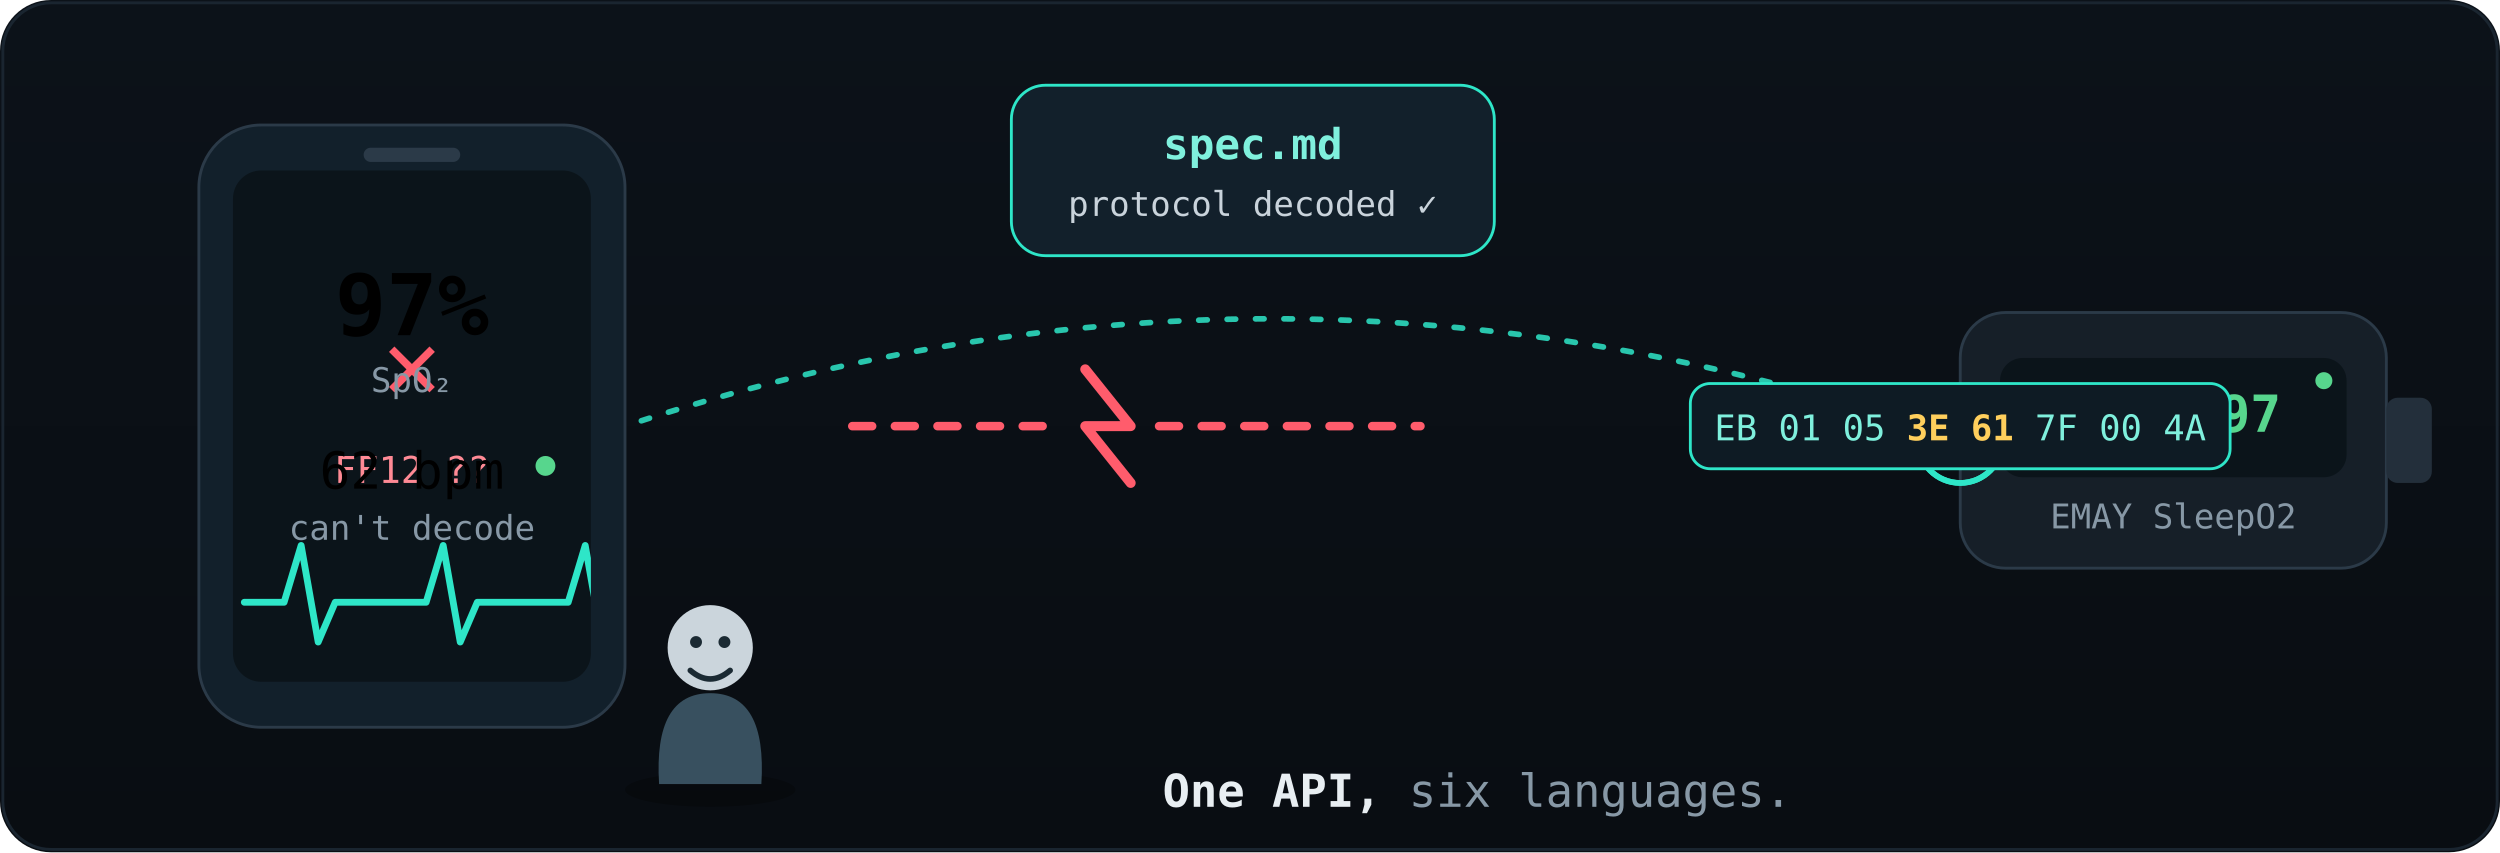
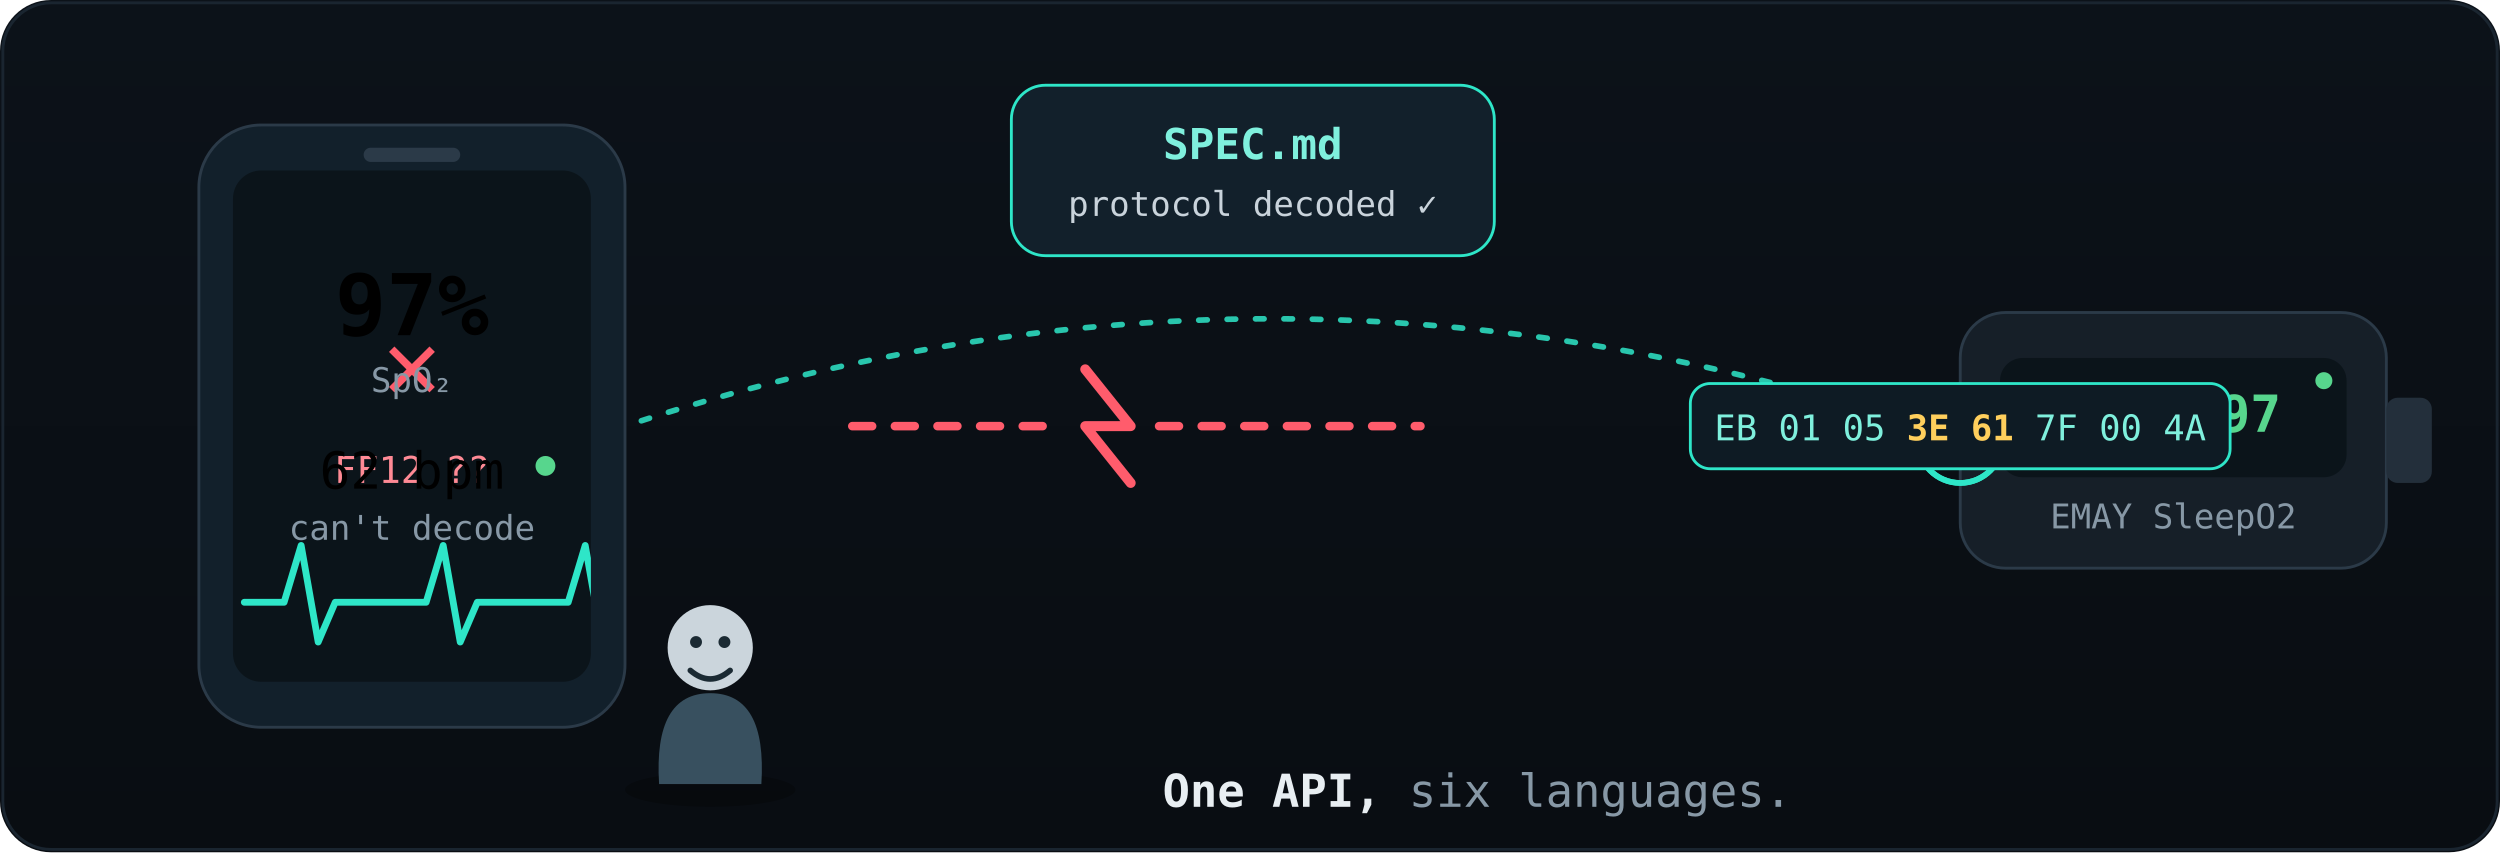
<svg xmlns="http://www.w3.org/2000/svg" viewBox="0 0 880 300" width="880" height="300" role="img" aria-labelledby="hs-title hs-desc" font-family="ui-monospace, 'SF Mono', Menlo, monospace">
  <defs>
    <linearGradient id="hs-bg" x1="0" y1="0" x2="0" y2="1">
      <stop offset="0" stop-color="#0c1219" />
      <stop offset="1" stop-color="#090d12" />
    </linearGradient>
    <clipPath id="hs-screen">
      <rect x="82" y="60" width="126" height="180" rx="10" />
    </clipPath>
    <style>
      /* ---- opacity beat-gates (10s master loop); joy tableau RELEASES 94-&gt;100% to close the seam ---- */
      .fr{animation:hsfr 10s linear infinite both}
      .frP{animation:hsfrP 10s linear infinite both}
      .di{animation:hsdi 10s linear infinite both}
      .co{animation:hsco 10s linear infinite both}
      .jo{animation:hsjo 10s linear infinite both}
      @keyframes hsfr{0%{opacity:0}3%{opacity:1}20%{opacity:1}25%{opacity:0}100%{opacity:0}}
      @keyframes hsfrP{0%{opacity:0}3%{opacity:1}61%{opacity:1}67%{opacity:0}100%{opacity:0}}
      @keyframes hsdi{0%,22%{opacity:0}28%{opacity:1}40%{opacity:1}45%{opacity:0}100%{opacity:0}}
      @keyframes hsco{0%,42%{opacity:0}47%{opacity:1}94%{opacity:1}100%{opacity:0}}
      @keyframes hsjo{0%,64%{opacity:0}70%{opacity:1}94%{opacity:1}100%{opacity:0}}

      /* ---- motion ---- */
      .spec{animation:hsspec 10s ease-out infinite both}    /* flat settle — the one meaningful overshoot is saved for the smile */
      @keyframes hsspec{0%,22%{transform:translateY(-24px)}32%{transform:translateY(0)}100%{transform:translateY(0)}}

      /* frame chip travels the arc, then SHRINKS into the phone screen (absorption); lands at exact screen center */
      .frame{transform-box:fill-box;transform-origin:center;animation:hsframe 10s cubic-bezier(.4,0,.2,1) infinite both}
      @keyframes hsframe{
        0%,42%{opacity:0;transform:translate(0,0) scale(1)}
        46%{opacity:1;transform:translate(0,0) scale(1)}
        53%{transform:translate(-135px,-52px) scale(1)}
        59%{transform:translate(-255px,-68px) scale(1)}
        63%{transform:translate(-395px,-40px) scale(.9)}
        66.5%{opacity:1;transform:translate(-545px,0) scale(.5)}
        69%{opacity:0;transform:translate(-545px,0) scale(.38)}
        100%{opacity:0}
      }

      /* the bytes BECOME the numbers: born gold on landing, settle to resting color */
      .res97{animation:hsres97 10s linear infinite both}
      .res62{animation:hsres62 10s linear infinite both}
      @keyframes hsres97{0%,67%{fill:#ffcf5c}82%{fill:#2ee6c8}100%{fill:#2ee6c8}}
      @keyframes hsres62{0%,67%{fill:#ffcf5c}82%{fill:#e8eef2}100%{fill:#e8eef2}}

      .ring{transform-box:fill-box;transform-origin:center;animation:hsring 1.7s ease-out infinite}
      .ring.b{animation-delay:.85s}
      @keyframes hsring{0%{transform:scale(.35);opacity:.6}100%{transform:scale(1.7);opacity:0}}

      .ecg{animation:hsecg 2s linear infinite}    /* -50px == one 50px pattern period: seamless scroll */
      @keyframes hsecg{from{transform:translateX(0)}to{transform:translateX(-50px)}}

      .beatdot{transform-box:fill-box;transform-origin:center;animation:hsbeat 1s ease-out infinite}
      @keyframes hsbeat{0%,70%{transform:scale(1);opacity:.9}12%{transform:scale(1.5);opacity:1}30%{transform:scale(1);opacity:.6}}

      .hop{animation:hshop 10s ease-in-out infinite both}
      @keyframes hshop{0%,67%{transform:translateY(0)}73%{transform:translateY(-7px)}80%{transform:translateY(0)}100%{transform:translateY(0)}}

      /* single mouth: frown -&gt; flat -&gt; lifts in ANTICIPATION during connection -&gt; smile (the kept overshoot) -&gt; flat at the seam */
      .mouth{transform-box:fill-box;transform-origin:center;animation:hsmouth 10s ease-in-out infinite both}
      @keyframes hsmouth{
        0%,20%{transform:scaleY(-1)}
        30%{transform:scaleY(-0.35)}
        42%{transform:scaleY(0.14)}
        56%{transform:scaleY(0.4)}
        68%{transform:scaleY(1.18)}
        74%{transform:scaleY(1)}
        93%{transform:scaleY(1)}
        98%{transform:scaleY(0.12)}
        100%{transform:scaleY(-1)}
      }

      .thesis{animation:hsthesis 10s ease-out infinite both}
      @keyframes hsthesis{0%,50%{opacity:0}60%{opacity:1}94%{opacity:1}100%{opacity:0}}

      .arc{stroke-dasharray:3 7;opacity:.85;animation:hsarcpan 3s linear infinite}
      @keyframes hsarcpan{from{stroke-dashoffset:0}to{stroke-dashoffset:-200}}

      /* reduced-motion: freeze on the SETTLED payoff frame (t=8.5s), not the released-to-empty seam frame */
      @media (prefers-reduced-motion:reduce){
        svg *{animation-play-state:paused!important;animation-delay:-8.5s!important}
      }
    </style>
  </defs>
  <rect width="880" height="300" rx="18" fill="url(#hs-bg)" />
  <rect x="1" y="1" width="878" height="298" rx="17" fill="none" stroke="#1a2530" stroke-width="1" />
  <g transform="translate(690,110)">
    <rect x="0" y="0" width="150" height="90" rx="16" fill="#161f28" stroke="#2b3a48" />
    <rect x="14" y="16" width="122" height="42" rx="8" fill="#0b141a" />
    <text x="75" y="42" text-anchor="middle" font-size="18" fill="#57d68d" font-weight="700">SpO₂ 97</text>
    <text x="75" y="76" text-anchor="middle" font-size="12" fill="#8798a6">EMAY SleepO2</text>
    <rect x="150" y="30" width="16" height="30" rx="4" fill="#232f3b" />
    <circle cx="128" cy="24" r="3" fill="#57d68d" />
  </g>
  <g class="co">
    <path class="arc" d="M690 155 Q455 72 220 150" fill="none" stroke="#2ee6c8" stroke-width="2" stroke-linecap="round" />
  </g>
  <g class="co" transform="translate(690,155)">
    <circle class="ring" r="15" fill="none" stroke="#2ee6c8" stroke-width="2" />
    <circle class="ring b" r="15" fill="none" stroke="#2ee6c8" stroke-width="2" />
  </g>
  <g class="fr">
    <path d="M300 150 L372 150" stroke="#ff5c6c" stroke-width="3" stroke-dasharray="7 8" stroke-linecap="round" />
    <path d="M408 150 L500 150" stroke="#ff5c6c" stroke-width="3" stroke-dasharray="7 8" stroke-linecap="round" />
    <path d="M382 130 L398 150 L382 150 L398 170" fill="none" stroke="#ff5c6c" stroke-width="3.5" stroke-linejoin="round" stroke-linecap="round" />
  </g>
  <g transform="translate(356,30)">
    <g class="di">
      <g class="spec">
        <rect x="0" y="0" width="170" height="60" rx="12" fill="#12202b" stroke="#2ee6c8" />
-         <text x="85" y="26" text-anchor="middle" font-size="15" fill="#7ff0dd" font-weight="700">spec.md</text>
+         <text x="85" y="26" text-anchor="middle" font-size="15" fill="#7ff0dd" font-weight="700">SPEC.md</text>
        <text x="85" y="46" text-anchor="middle" font-size="12" fill="#c9d3db">protocol decoded ✓</text>
      </g>
    </g>
  </g>
  <g transform="translate(70,44)">
    <rect x="0" y="0" width="150" height="212" rx="22" fill="#12202b" stroke="#2b3a48" />
    <rect x="12" y="16" width="126" height="180" rx="10" fill="#0b141a" />
    <rect x="58" y="8" width="34" height="5" rx="2.5" fill="#2b3a48" />
    <g class="frP">
      <text x="75" y="96" text-anchor="middle" font-size="34" fill="#ff5c6c">✕</text>
      <text x="75" y="126" text-anchor="middle" font-size="13" fill="#ff8a95">FF12 ??</text>
      <text x="75" y="146" text-anchor="middle" font-size="12" fill="#8798a6">can't decode</text>
    </g>
    <g clip-path="url(#hs-screen)" transform="translate(-70,-44)">
      <g class="jo" transform="translate(70,44)">
        <text class="res97" x="75" y="74" text-anchor="middle" font-size="30" font-weight="700">97%</text>
        <text x="75" y="94" text-anchor="middle" font-size="12" fill="#8798a6">SpO₂</text>
        <text class="res62" x="75" y="128" text-anchor="middle" font-size="18">62 bpm</text>
        <g transform="translate(16,168)">
          <g class="ecg">
            <path d="M0 0 h14 l6 -20 l6 34 l6 -14 h18 M50 0 h14 l6 -20 l6 34 l6 -14 h18 M100 0 h14 l6 -20 l6 34 l6 -14 h18 M150 0 h14 l6 -20 l6 34 l6 -14 h18 M200 0 h14 l6 -20 l6 34 l6 -14 h18" fill="none" stroke="#2ee6c8" stroke-width="2.4" stroke-linejoin="round" stroke-linecap="round" />
          </g>
        </g>
        <circle class="beatdot" cx="122" cy="120" r="3.5" fill="#57d68d" />
      </g>
    </g>
  </g>
  <g transform="translate(690,150)">
    <g class="frame">
      <rect x="-95" y="-15" width="190" height="30" rx="7" fill="#0e1b24" stroke="#2ee6c8" />
      <text x="0" y="5" text-anchor="middle" font-size="12.5" fill="#7ff0dd">EB 01 05 <tspan fill="#ffcf5c" font-weight="700">3E 61</tspan> 7F 00 4A</text>
    </g>
  </g>
  <g transform="translate(250,236)">
    <g class="hop">
      <ellipse cx="0" cy="42" rx="30" ry="6" fill="#000" opacity=".26" />
      <path d="M-18 40 Q-20 8 0 8 Q20 8 18 40 Z" fill="#38505f" />
      <circle cx="0" cy="-8" r="15" fill="#cbd5dc" />
      <circle cx="-5" cy="-10" r="2.1" fill="#1b2a33" />
      <circle cx="5" cy="-10" r="2.1" fill="#1b2a33" />
      <path class="mouth" d="M-7 0 Q0 6 7 0" fill="none" stroke="#1b2a33" stroke-width="2" stroke-linecap="round" />
    </g>
  </g>
  <g class="thesis">
    <text x="520" y="284" text-anchor="middle" font-size="16" font-weight="700" fill="#e8eef2">One API,
      <tspan fill="#8798a6" font-weight="400">six languages.</tspan>
    </text>
  </g>
</svg>
